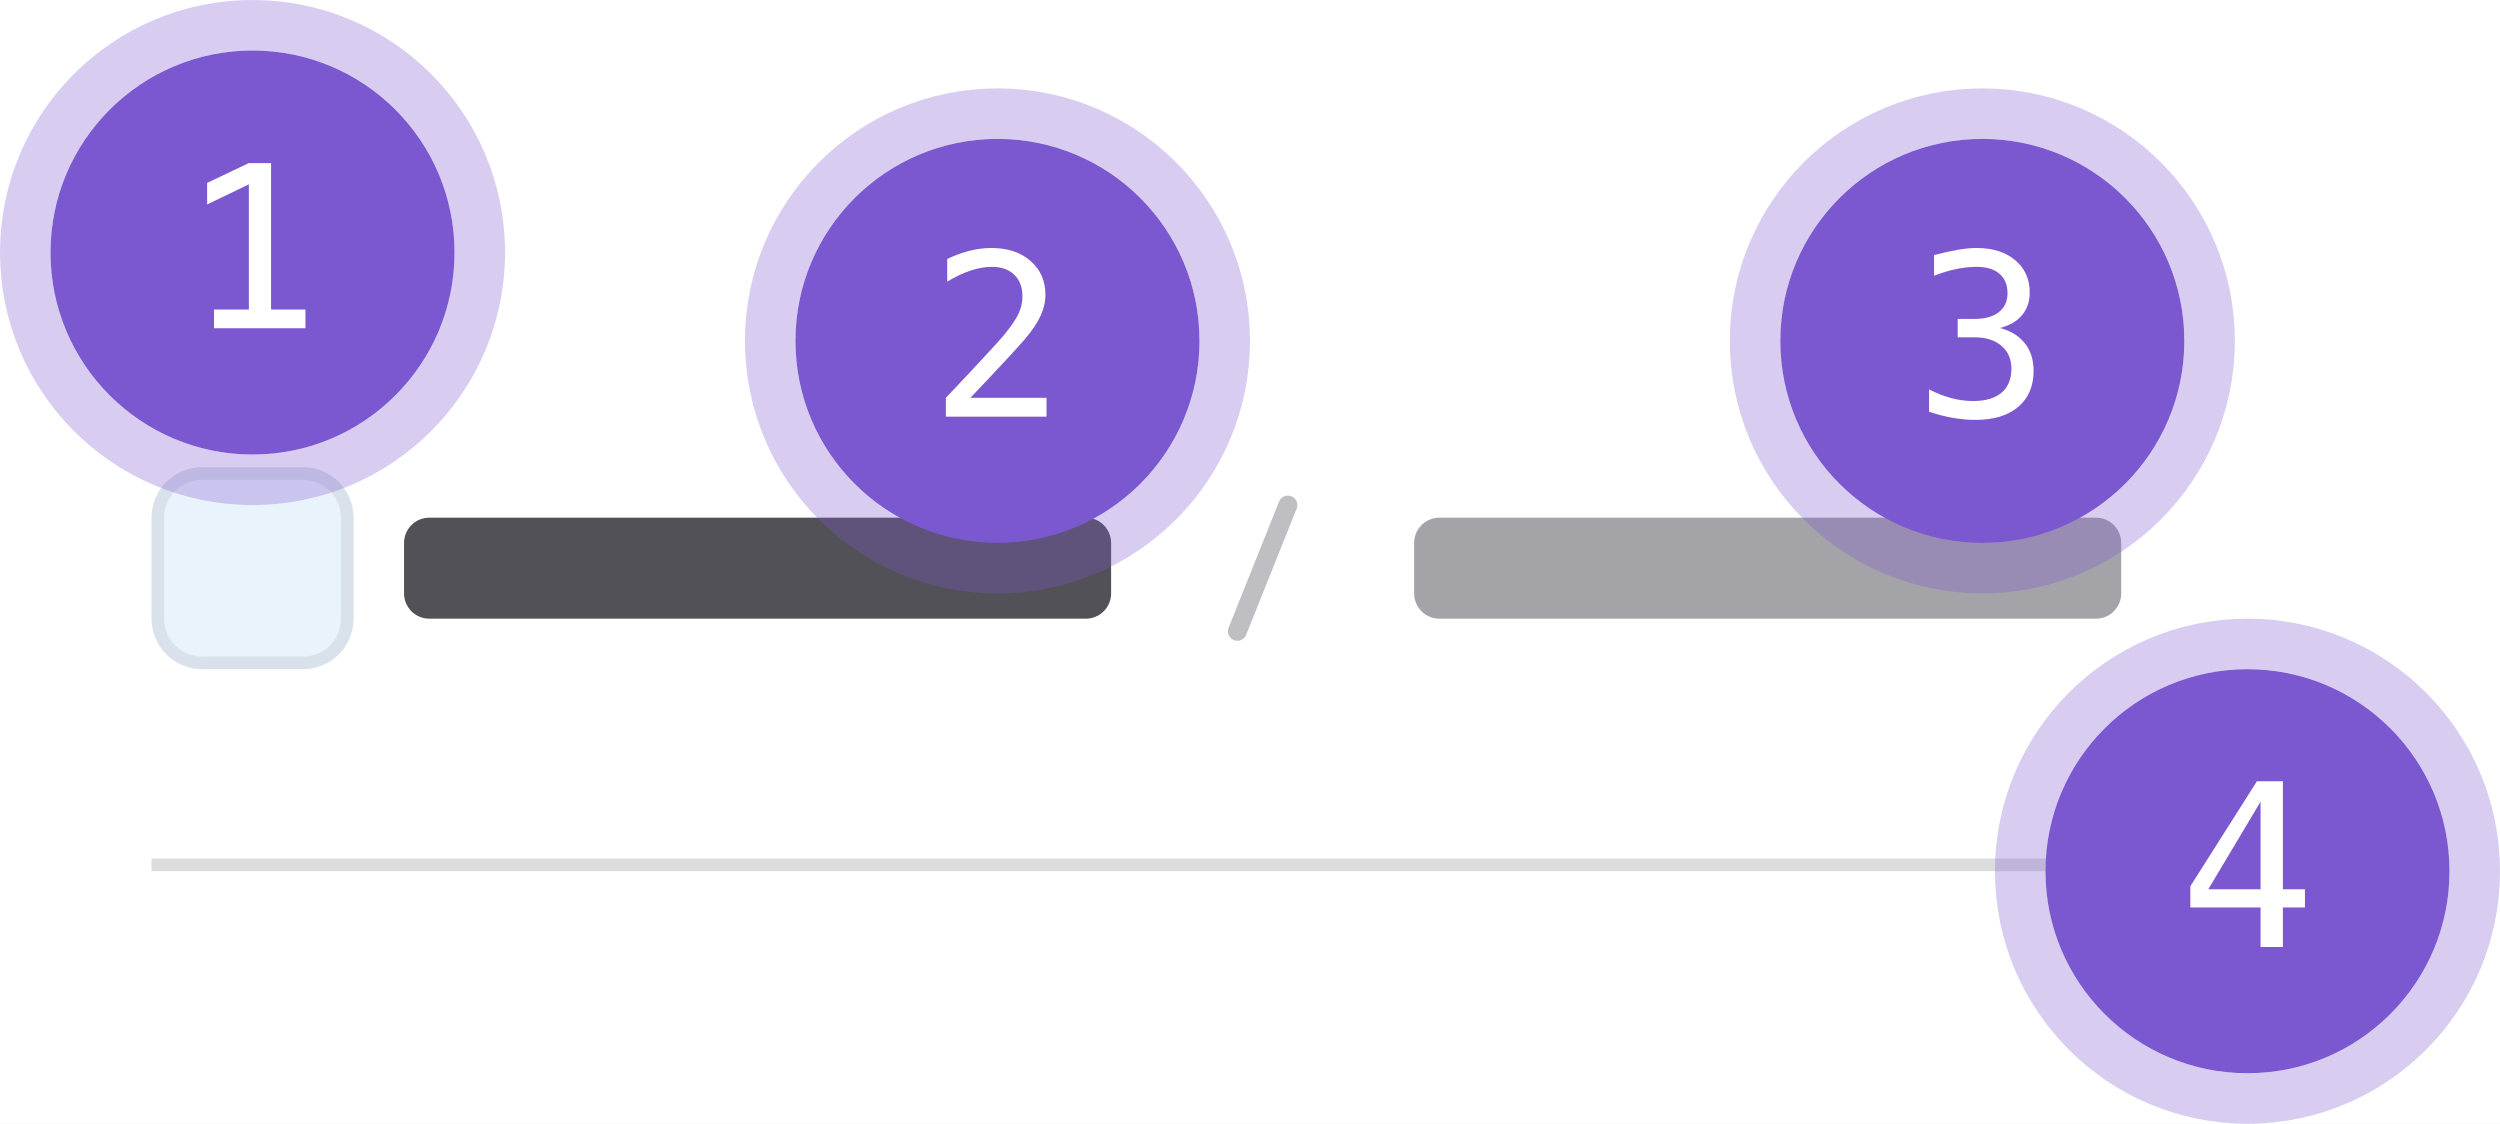
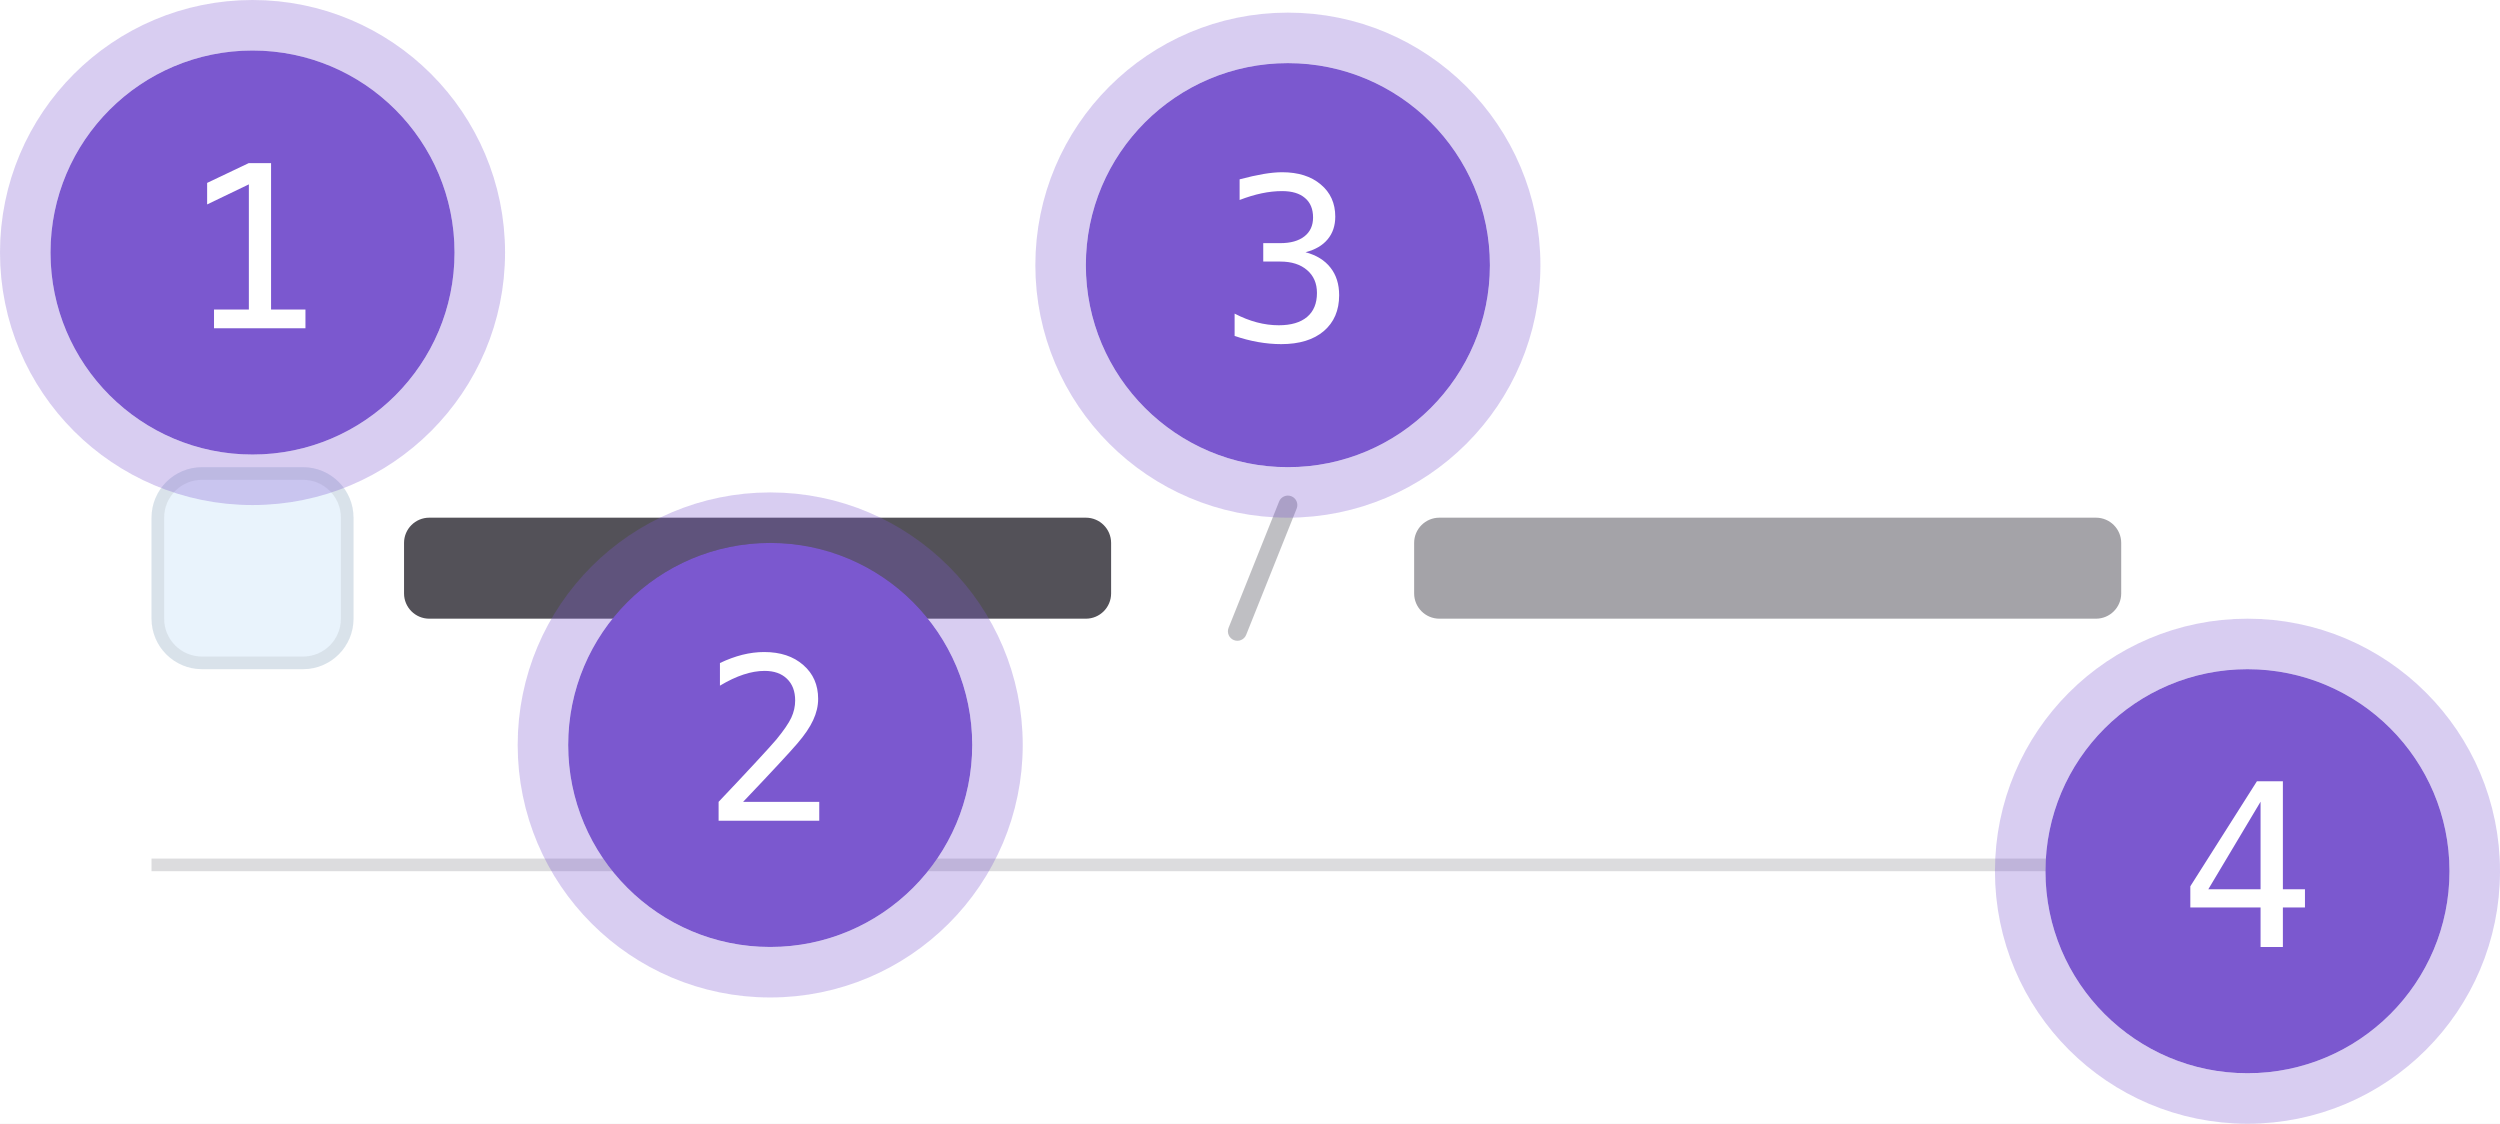
<svg xmlns="http://www.w3.org/2000/svg" width="198" height="89" viewBox="0 0 198 89" fill="none">
  <rect width="198" height="89" fill="white" />
  <rect x="12" y="37" width="16" height="16" rx="4" fill="#E9F3FC" />
  <rect x="12.5" y="37.5" width="15" height="15" rx="3.5" stroke="#1F1E24" stroke-opacity="0.08" />
  <rect x="32" y="41" width="56" height="8" rx="2" fill="#535158" />
  <path fill-rule="evenodd" clip-rule="evenodd" d="M102.279 39.304C102.663 39.458 102.85 39.894 102.696 40.279L98.696 50.279C98.543 50.663 98.106 50.85 97.722 50.696C97.337 50.542 97.15 50.106 97.304 49.721L101.304 39.721C101.457 39.337 101.894 39.15 102.279 39.304Z" fill="#BFBFC3" />
  <rect x="112" y="41" width="56" height="8" rx="2" fill="#A4A3A8" />
  <line x1="12" y1="68.5" x2="168" y2="68.5" stroke="#DCDCDE" />
-   <circle cx="157" cy="27" r="16" fill="#7B58CF" />
-   <circle cx="157" cy="27" r="18" stroke="#7B58CF" stroke-opacity="0.3" stroke-width="4" />
-   <path d="M158.397 25.977C159.259 26.206 159.918 26.613 160.375 27.199C160.832 27.779 161.061 28.506 161.061 29.379C161.061 30.586 160.653 31.535 159.839 32.227C159.03 32.912 157.908 33.255 156.473 33.255C155.869 33.255 155.254 33.199 154.627 33.088C154 32.977 153.385 32.815 152.781 32.605V30.838C153.379 31.148 153.968 31.38 154.548 31.532C155.128 31.685 155.705 31.761 156.279 31.761C157.252 31.761 157.999 31.541 158.521 31.102C159.042 30.662 159.303 30.029 159.303 29.203C159.303 28.441 159.042 27.838 158.521 27.393C157.999 26.941 157.293 26.716 156.402 26.716H155.049V25.257H156.402C157.217 25.257 157.853 25.078 158.31 24.721C158.767 24.363 158.995 23.865 158.995 23.227C158.995 22.553 158.781 22.037 158.354 21.68C157.932 21.316 157.328 21.135 156.543 21.135C156.021 21.135 155.482 21.193 154.926 21.311C154.369 21.428 153.786 21.604 153.177 21.838V20.203C153.886 20.016 154.516 19.875 155.066 19.781C155.623 19.688 156.115 19.641 156.543 19.641C157.82 19.641 158.84 19.963 159.602 20.607C160.369 21.246 160.753 22.096 160.753 23.156C160.753 23.877 160.551 24.477 160.146 24.958C159.748 25.439 159.165 25.778 158.397 25.977Z" fill="white" />
  <circle cx="178" cy="69" r="16" fill="#7B58CF" />
  <circle cx="178" cy="69" r="18" stroke="#7B58CF" stroke-opacity="0.3" stroke-width="4" />
  <path d="M179.037 63.495L174.897 70.43H179.037V63.495ZM178.747 61.878H180.804V70.43H182.553V71.871H180.804V75H179.037V71.871H173.474V70.192L178.747 61.878Z" fill="white" />
-   <circle cx="79" cy="27" r="16" fill="#7B58CF" />
-   <circle cx="79" cy="27" r="18" stroke="#7B58CF" stroke-opacity="0.3" stroke-width="4" />
-   <path d="M76.856 31.506H82.885V33H74.913V31.506C76.009 30.352 76.967 29.332 77.787 28.447C78.607 27.562 79.173 26.939 79.483 26.575C80.069 25.86 80.465 25.283 80.67 24.844C80.875 24.398 80.978 23.944 80.978 23.481C80.978 22.749 80.761 22.175 80.327 21.759C79.899 21.343 79.311 21.135 78.561 21.135C78.027 21.135 77.468 21.231 76.882 21.425C76.296 21.618 75.675 21.911 75.019 22.304V20.511C75.622 20.224 76.214 20.007 76.794 19.86C77.38 19.714 77.957 19.641 78.525 19.641C79.809 19.641 80.84 19.983 81.619 20.669C82.404 21.349 82.797 22.242 82.797 23.35C82.797 23.912 82.665 24.475 82.401 25.037C82.144 25.6 81.722 26.221 81.136 26.9C80.808 27.281 80.33 27.809 79.703 28.482C79.082 29.156 78.133 30.164 76.856 31.506Z" fill="white" />
+   <circle cx="102" cy="21" r="16" fill="#7B58CF" />
+   <circle cx="102" cy="21" r="18" stroke="#7B58CF" stroke-opacity="0.3" stroke-width="4" />
+   <path d="M103.397 19.977C104.259 20.206 104.918 20.613 105.375 21.199C105.832 21.779 106.061 22.506 106.061 23.379C106.061 24.586 105.653 25.535 104.839 26.227C104.03 26.912 102.908 27.255 101.473 27.255C100.869 27.255 100.254 27.199 99.627 27.088C99 26.977 98.385 26.815 97.781 26.605V24.838C98.379 25.148 98.968 25.38 99.548 25.532C100.128 25.685 100.705 25.761 101.279 25.761C102.252 25.761 102.999 25.541 103.521 25.102C104.042 24.662 104.303 24.029 104.303 23.203C104.303 22.441 104.042 21.838 103.521 21.393C102.999 20.941 102.293 20.716 101.402 20.716H100.049V19.257H101.402C102.217 19.257 102.853 19.078 103.31 18.721C103.767 18.363 103.995 17.865 103.995 17.227C103.995 16.553 103.781 16.037 103.354 15.68C102.932 15.316 102.328 15.135 101.543 15.135C101.021 15.135 100.482 15.193 99.926 15.31C99.369 15.428 98.786 15.604 98.177 15.838V14.203C98.886 14.016 99.516 13.875 100.066 13.781C100.623 13.688 101.115 13.641 101.543 13.641C102.82 13.641 103.84 13.963 104.602 14.607C105.369 15.246 105.753 16.096 105.753 17.156C105.753 17.877 105.551 18.477 105.146 18.958C104.748 19.439 104.165 19.778 103.397 19.977Z" fill="white" />
+   <circle cx="61" cy="59" r="16" fill="#7B58CF" />
+   <circle cx="61" cy="59" r="18" stroke="#7B58CF" stroke-opacity="0.3" stroke-width="4" />
+   <path d="M58.855 63.506H64.885V65H56.913V63.506C58.009 62.352 58.967 61.332 59.787 60.447C60.607 59.562 61.173 58.938 61.483 58.575C62.069 57.86 62.465 57.283 62.67 56.844C62.875 56.398 62.977 55.944 62.977 55.481C62.977 54.749 62.761 54.175 62.327 53.759C61.899 53.343 61.31 53.135 60.56 53.135C60.027 53.135 59.468 53.231 58.882 53.425C58.296 53.618 57.675 53.911 57.019 54.304V52.511C57.622 52.224 58.214 52.007 58.794 51.86C59.38 51.714 59.957 51.641 60.525 51.641C61.809 51.641 62.84 51.983 63.619 52.669C64.404 53.349 64.797 54.242 64.797 55.35C64.797 55.912 64.665 56.475 64.401 57.037C64.144 57.6 63.722 58.221 63.136 58.9C62.808 59.281 62.33 59.809 61.703 60.482C61.082 61.156 60.133 62.164 58.855 63.506Z" fill="white" />
  <circle cx="20" cy="20" r="16" fill="#7B58CF" />
  <circle cx="20" cy="20" r="18" stroke="#7B58CF" stroke-opacity="0.3" stroke-width="4" />
  <path d="M16.95 24.515H19.71V14.601L16.405 16.191V14.486L19.692 12.922H21.468V24.515H24.192V26H16.95V24.515Z" fill="white" />
</svg>
